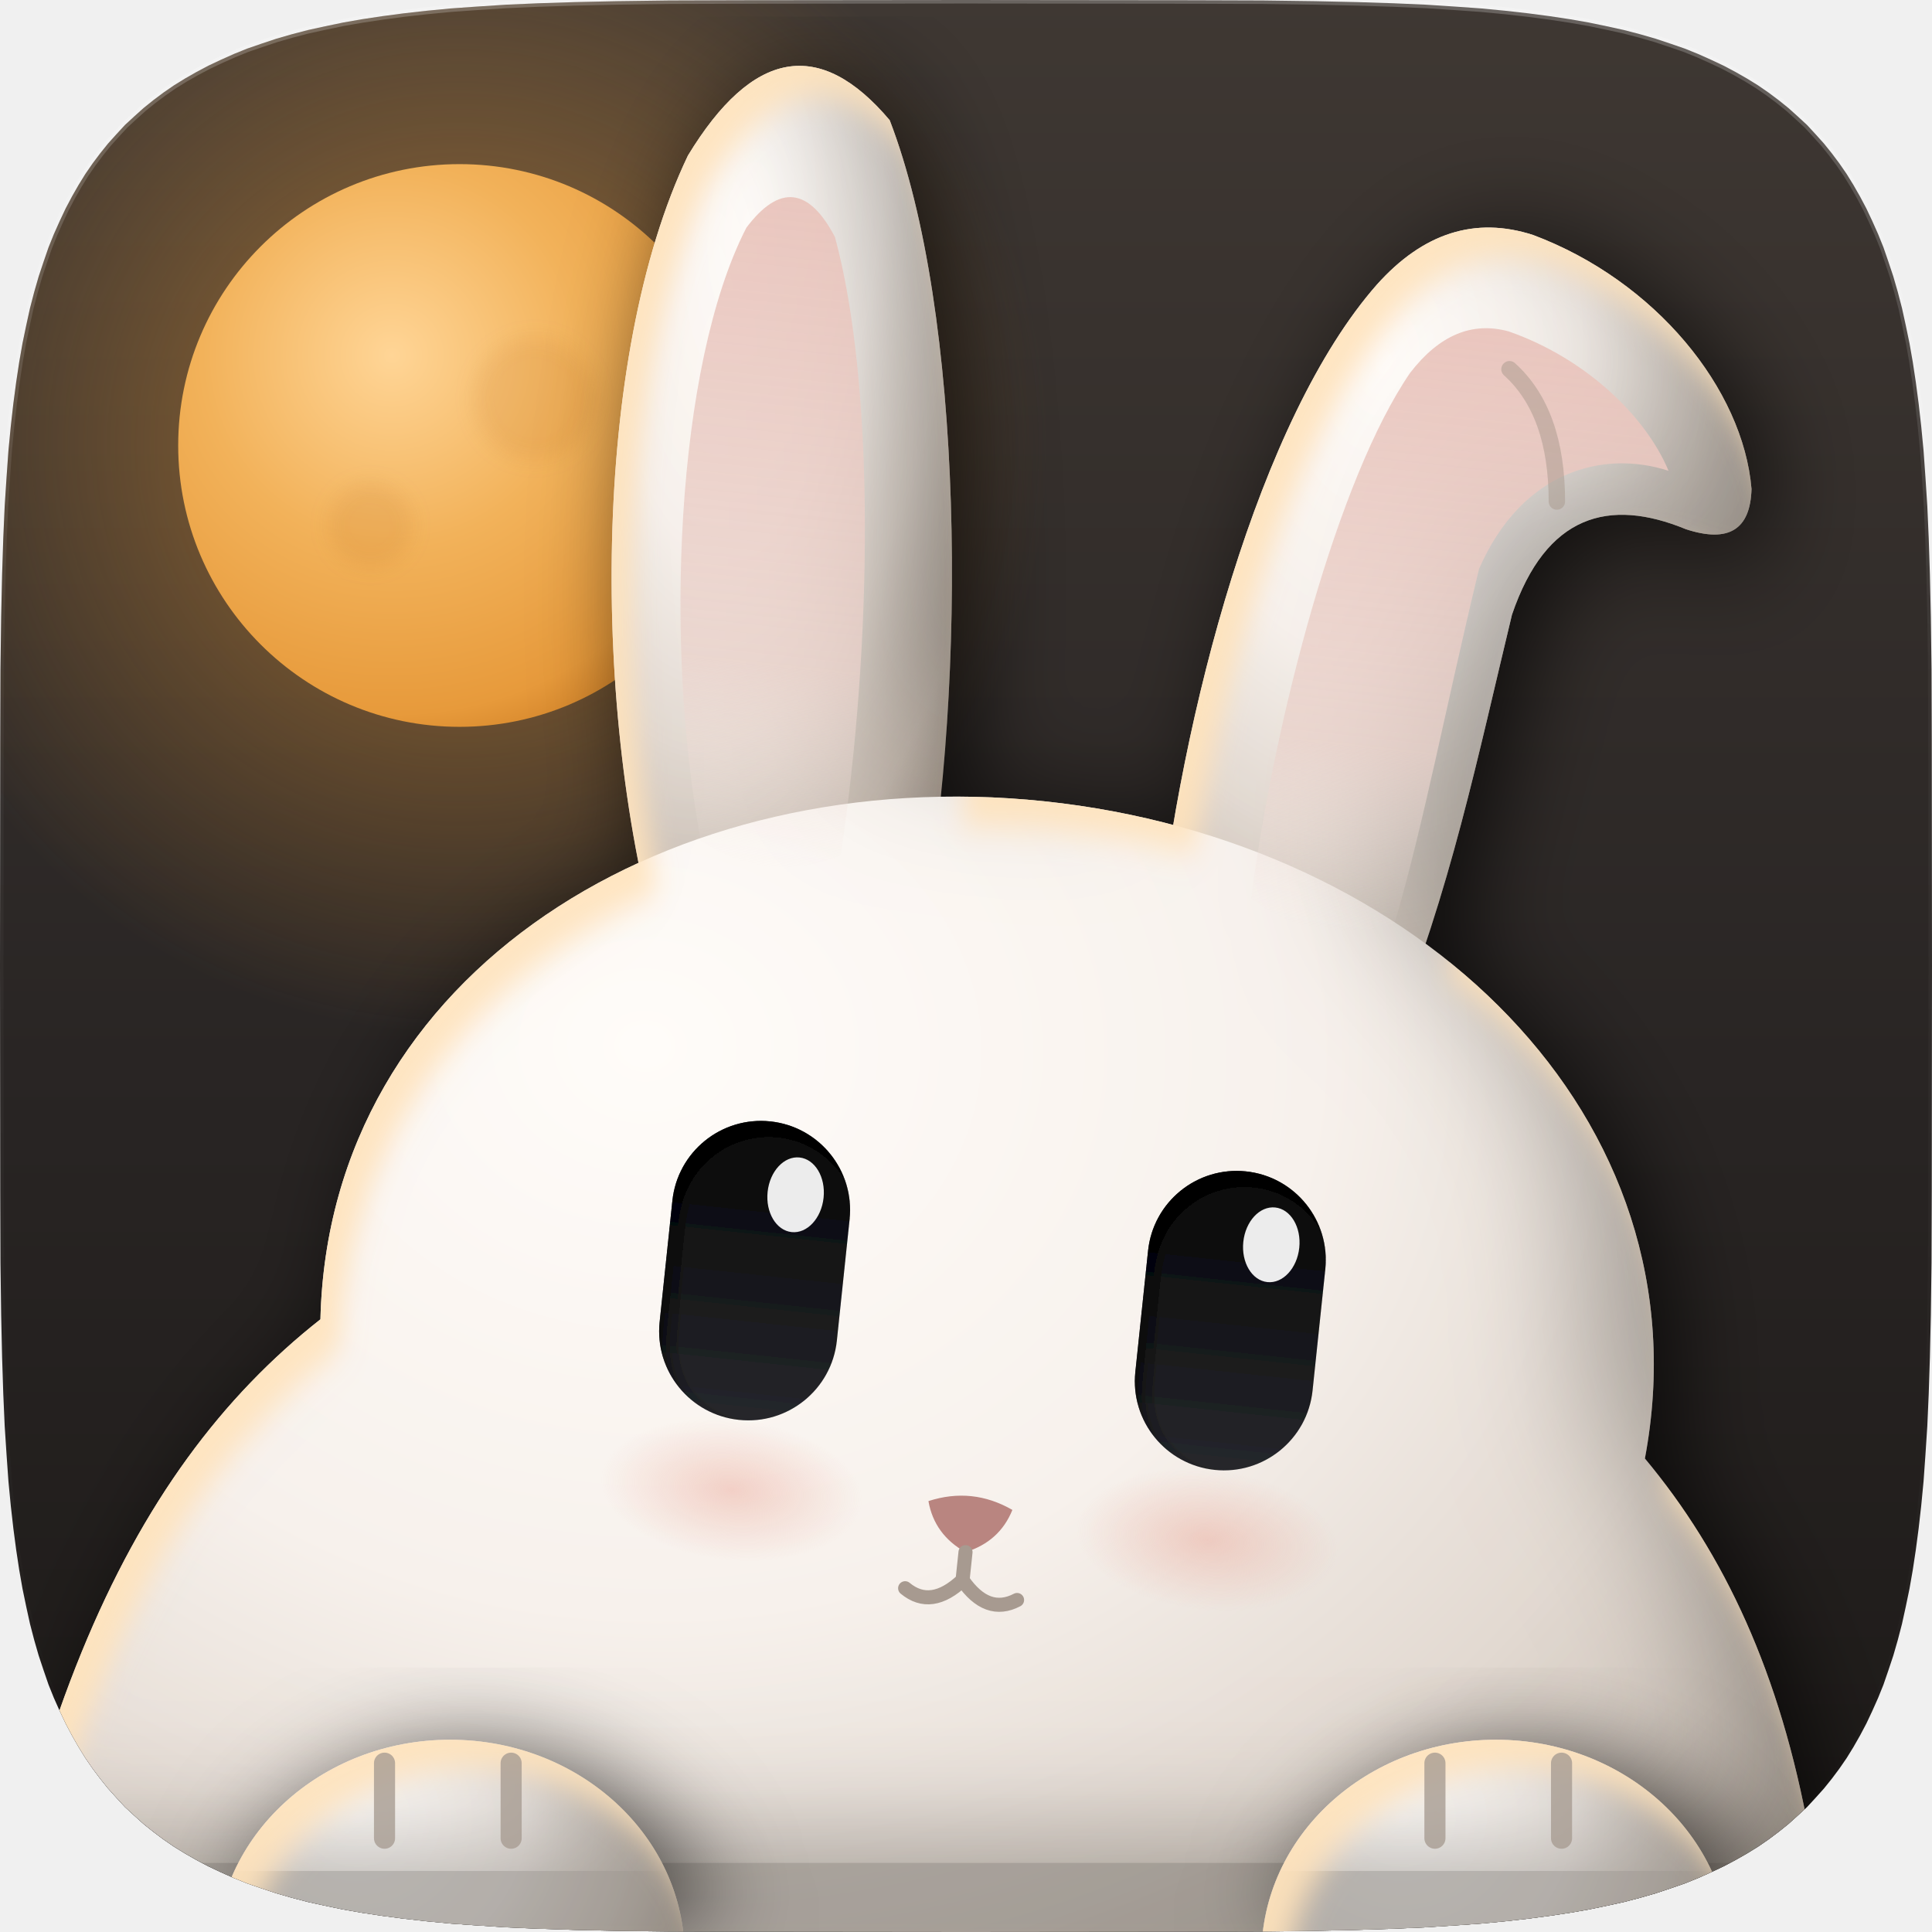
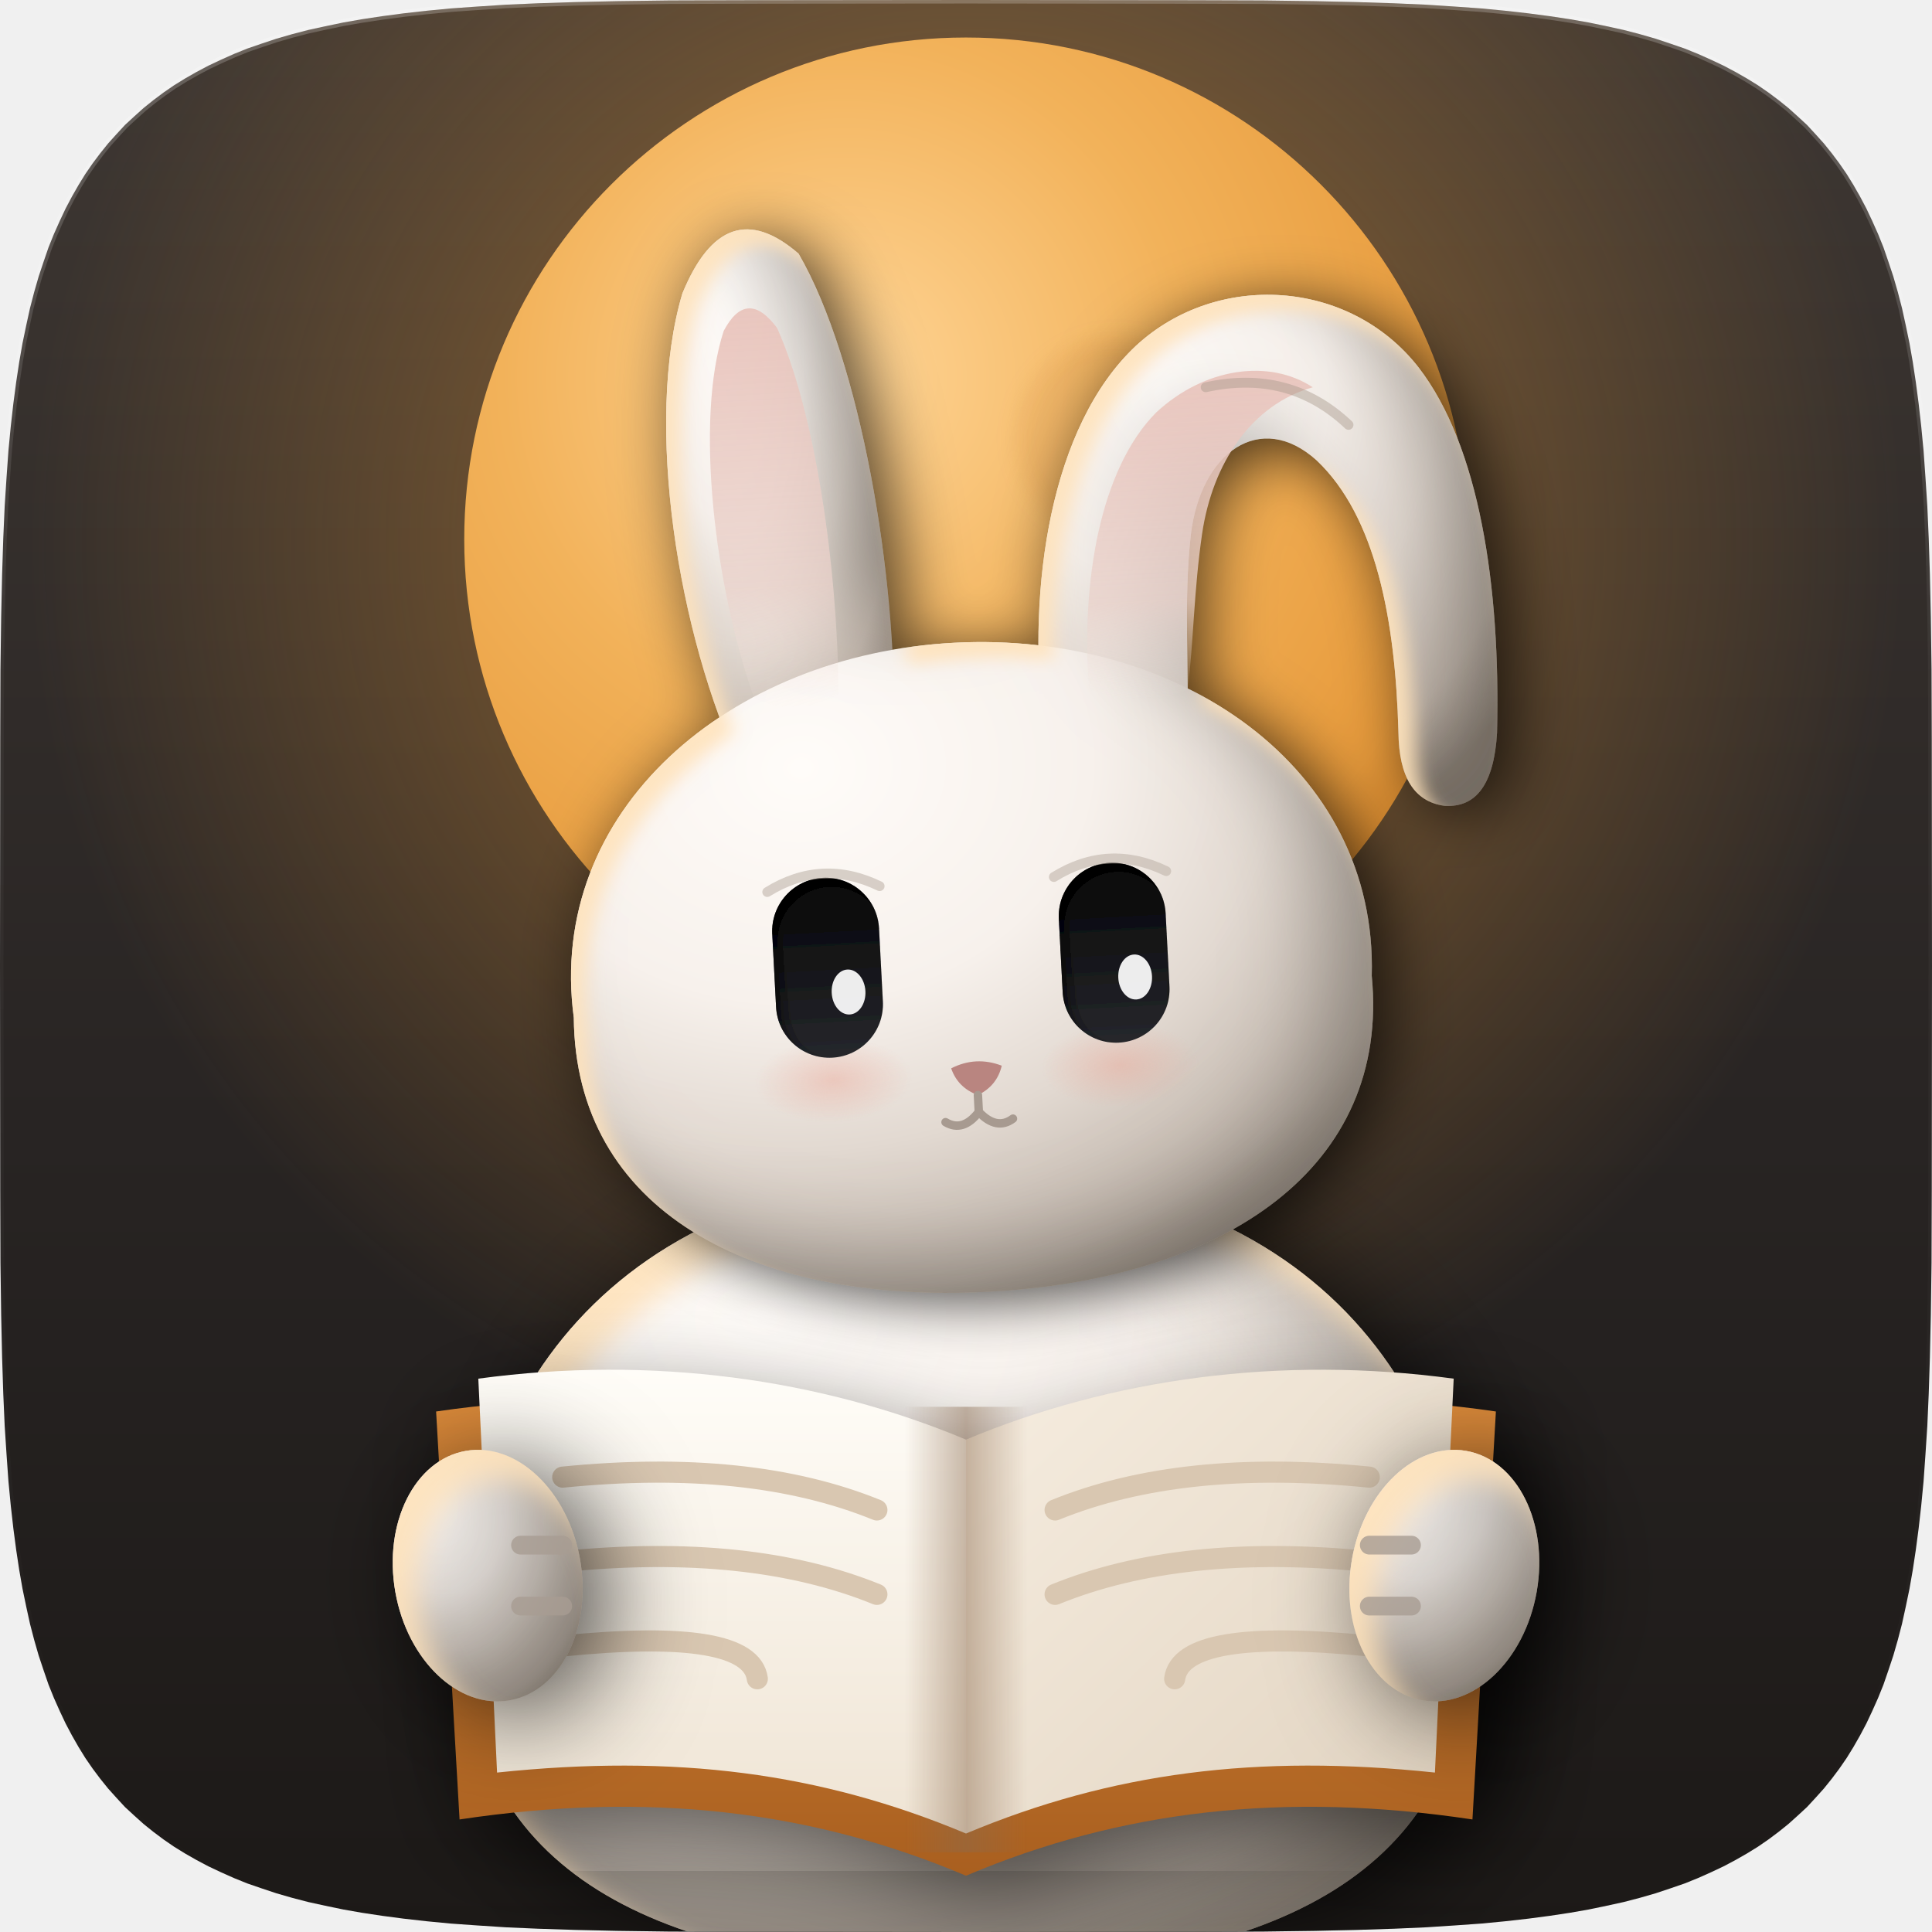
<svg xmlns="http://www.w3.org/2000/svg" width="1024" height="1024" viewBox="100 100 824 824">
  <defs>
    <path id="squircle" d="M924.0 512.0 L923.9 608.0 L923.8 638.6 L923.5 660.9 L923.1 679.0 L922.6 694.5 L922.0 708.2 L921.2 720.5 L920.4 731.8 L919.4 742.2 L918.3 751.9 L917.1 761.0 L915.8 769.6 L914.4 777.6 L912.8 785.3 L911.2 792.6 L909.4 799.5 L907.5 806.1 L905.4 812.4 L903.3 818.5 L901.0 824.2 L898.5 829.8 L896.0 835.1 L893.3 840.2 L890.5 845.1 L887.6 849.8 L884.5 854.3 L881.2 858.7 L877.9 862.8 L874.3 866.8 L870.7 870.7 L866.8 874.3 L862.8 877.9 L858.7 881.2 L854.3 884.5 L849.8 887.6 L845.1 890.5 L840.2 893.3 L835.1 896.0 L829.8 898.5 L824.2 901.0 L818.5 903.3 L812.4 905.4 L806.1 907.5 L799.5 909.4 L792.6 911.2 L785.3 912.8 L777.6 914.4 L769.6 915.8 L761.0 917.1 L751.9 918.3 L742.2 919.4 L731.8 920.4 L720.5 921.2 L708.2 922.0 L694.5 922.6 L679.0 923.1 L660.9 923.5 L638.6 923.8 L608.0 923.9 L512.0 924.0 L416.0 923.9 L385.4 923.8 L363.1 923.5 L345.0 923.1 L329.5 922.6 L315.8 922.0 L303.5 921.2 L292.2 920.4 L281.8 919.4 L272.1 918.3 L263.0 917.1 L254.4 915.8 L246.4 914.4 L238.7 912.8 L231.4 911.2 L224.5 909.4 L217.9 907.5 L211.6 905.4 L205.5 903.3 L199.8 901.0 L194.2 898.5 L188.9 896.0 L183.8 893.3 L178.9 890.5 L174.2 887.6 L169.7 884.5 L165.3 881.2 L161.2 877.9 L157.2 874.3 L153.3 870.7 L149.7 866.8 L146.1 862.8 L142.8 858.7 L139.5 854.3 L136.4 849.8 L133.5 845.1 L130.7 840.2 L128.0 835.1 L125.5 829.8 L123.0 824.2 L120.7 818.5 L118.6 812.4 L116.5 806.1 L114.6 799.5 L112.8 792.6 L111.2 785.3 L109.6 777.6 L108.2 769.6 L106.9 761.0 L105.7 751.9 L104.6 742.2 L103.6 731.8 L102.8 720.5 L102.0 708.2 L101.4 694.5 L100.9 679.0 L100.5 660.9 L100.2 638.6 L100.1 608.0 L100.0 512.0 L100.1 416.0 L100.2 385.4 L100.5 363.1 L100.9 345.0 L101.4 329.5 L102.0 315.8 L102.8 303.5 L103.6 292.2 L104.6 281.8 L105.7 272.1 L106.9 263.0 L108.2 254.4 L109.6 246.4 L111.2 238.7 L112.8 231.4 L114.6 224.5 L116.5 217.9 L118.6 211.6 L120.7 205.5 L123.0 199.8 L125.5 194.2 L128.0 188.9 L130.7 183.8 L133.5 178.9 L136.4 174.2 L139.5 169.7 L142.8 165.3 L146.1 161.2 L149.7 157.2 L153.3 153.3 L157.2 149.7 L161.2 146.1 L165.3 142.8 L169.7 139.5 L174.2 136.4 L178.9 133.5 L183.8 130.7 L188.9 128.0 L194.2 125.5 L199.8 123.0 L205.5 120.7 L211.6 118.6 L217.9 116.5 L224.5 114.6 L231.4 112.8 L238.7 111.2 L246.4 109.6 L254.4 108.2 L263.0 106.9 L272.1 105.7 L281.8 104.6 L292.2 103.6 L303.5 102.8 L315.8 102.0 L329.5 101.4 L345.0 100.9 L363.1 100.5 L385.4 100.2 L416.0 100.1 L512.0 100.0 L608.0 100.1 L638.6 100.2 L660.9 100.5 L679.0 100.9 L694.5 101.4 L708.2 102.0 L720.5 102.8 L731.8 103.6 L742.2 104.6 L751.9 105.7 L761.0 106.9 L769.6 108.2 L777.6 109.6 L785.3 111.2 L792.6 112.8 L799.5 114.6 L806.1 116.5 L812.4 118.6 L818.5 120.7 L824.2 123.0 L829.8 125.5 L835.1 128.0 L840.2 130.7 L845.1 133.5 L849.8 136.4 L854.3 139.5 L858.7 142.8 L862.8 146.1 L866.8 149.7 L870.7 153.3 L874.3 157.2 L877.9 161.2 L881.2 165.3 L884.5 169.7 L887.6 174.2 L890.5 178.9 L893.3 183.8 L896.0 188.9 L898.5 194.2 L901.0 199.8 L903.3 205.5 L905.4 211.6 L907.5 217.9 L909.4 224.5 L911.2 231.4 L912.8 238.7 L914.4 246.4 L915.8 254.4 L917.1 263.0 L918.3 272.1 L919.4 281.8 L920.4 292.2 L921.2 303.5 L922.0 315.8 L922.6 329.5 L923.1 345.0 L923.5 363.1 L923.8 385.4 L923.9 416.0 Z" />
    <clipPath id="clip">
      <use href="#squircle" />
    </clipPath>
    <linearGradient id="bg" x1="0" y1="0" x2="0" y2="1">
      <stop offset="0" stop-color="#3f3833" />
      <stop offset="0.55" stop-color="#292524" />
      <stop offset="1" stop-color="#1c1917" />
    </linearGradient>
    <linearGradient id="rim" x1="0" y1="0" x2="0" y2="1">
      <stop offset="0" stop-color="#fff" stop-opacity="0.22" />
      <stop offset="0.35" stop-color="#fff" stop-opacity="0.04" />
      <stop offset="1" stop-color="#fff" stop-opacity="0" />
    </linearGradient>
    <radialGradient id="body" cx="0.30" cy="0.18" r="0.95">
      <stop offset="0" stop-color="#fffcf9" />
      <stop offset="0.38" stop-color="#f7f1ec" />
      <stop offset="0.62" stop-color="#e2d9d1" />
      <stop offset="0.86" stop-color="#bfb4aa" />
      <stop offset="1" stop-color="#958a80" />
    </radialGradient>
    <linearGradient id="eye" x1="0" y1="0" x2="0" y2="1">
      <stop offset="0" stop-color="#050506" />
      <stop offset="1" stop-color="#26272c" />
    </linearGradient>
    <filter id="sculpt" x="-20%" y="-20%" width="140%" height="140%">
      <feGaussianBlur in="SourceAlpha" stdDeviation="30" result="b1" />
      <feOffset in="b1" dx="-34" dy="-26" result="o1" />
      <feComposite in="SourceAlpha" in2="o1" operator="out" result="edge1" />
      <feFlood flood-color="#463d36" flood-opacity="0.55" />
      <feComposite in2="edge1" operator="in" result="shade" />
      <feGaussianBlur in="SourceAlpha" stdDeviation="6" result="b2" />
      <feOffset in="b2" dx="10" dy="12" result="o2" />
      <feComposite in="SourceAlpha" in2="o2" operator="out" result="edge2" />
      <feFlood flood-color="#ffe3bd" flood-opacity="0.9" />
      <feComposite in2="edge2" operator="in" result="shine" />
      <feMerge>
        <feMergeNode in="SourceGraphic" />
        <feMergeNode in="shade" />
        <feMergeNode in="shine" />
      </feMerge>
    </filter>
    <filter id="cast" x="-20%" y="-20%" width="140%" height="140%">
      <feGaussianBlur in="SourceAlpha" stdDeviation="22" />
      <feOffset dx="10" dy="6" />
      <feComponentTransfer>
        <feFuncA type="linear" slope="0.7" />
      </feComponentTransfer>
    </filter>
    <filter id="eyeInset" x="-30%" y="-30%" width="160%" height="160%">
      <feGaussianBlur in="SourceAlpha" stdDeviation="5" result="b" />
      <feOffset in="b" dx="4" dy="7" result="o" />
      <feComposite in="SourceAlpha" in2="o" operator="out" result="e" />
      <feFlood flood-color="#000" flood-opacity="0.9" />
      <feComposite in2="e" operator="in" result="s" />
      <feMerge>
        <feMergeNode in="SourceGraphic" />
        <feMergeNode in="s" />
      </feMerge>
    </filter>
    <filter id="soft" x="-30%" y="-30%" width="160%" height="160%">
      <feGaussianBlur stdDeviation="14" />
    </filter>
+     <filter id="cast2" x="-80%" y="-80%" width="260%" height="260%">
+       <feGaussianBlur in="SourceAlpha" stdDeviation="22" />
+       <feOffset dx="10" dy="6" />
+       <feComponentTransfer>
+         <feFuncA type="linear" slope="0.7" />
+       </feComponentTransfer>
+     </filter>
    <linearGradient id="earPink" x1="0" y1="0" x2="0" y2="1">
      <stop offset="0" stop-color="#e9c4bc" stop-opacity="0.95" />
      <stop offset="0.7" stop-color="#ead2cb" stop-opacity="0.75" />
      <stop offset="1" stop-color="#f3e6e0" stop-opacity="0" />
    </linearGradient>
    <radialGradient id="moon" cx="0.38" cy="0.34" r="0.75">
      <stop offset="0" stop-color="#ffd596" />
      <stop offset="0.45" stop-color="#f2b25a" />
      <stop offset="0.85" stop-color="#e79a3b" />
      <stop offset="1" stop-color="#cf7f25" />
    </radialGradient>
    <radialGradient id="glow" cx="0.5" cy="0.5" r="0.5">
      <stop offset="0.45" stop-color="#e79a3b" stop-opacity="0.32" />
      <stop offset="1" stop-color="#e79a3b" stop-opacity="0" />
    </radialGradient>
    <filter id="crater" x="-50%" y="-50%" width="200%" height="200%">
      <feGaussianBlur stdDeviation="4" />
    </filter>
    <radialGradient id="blush" cx="0.5" cy="0.5" r="0.5">
      <stop offset="0" stop-color="#eaa595" stop-opacity="0.45" />
      <stop offset="1" stop-color="#eaa595" stop-opacity="0" />
    </radialGradient>
+     <linearGradient id="page" x1="0" y1="0" x2="0" y2="1">
+       <stop offset="0" stop-color="#fffdf8" />
+       <stop offset="1" stop-color="#efe4d4" />
+     </linearGradient>
+     <linearGradient id="pageR" x1="0" y1="0" x2="1" y2="1">
+       <stop offset="0" stop-color="#f6ede0" />
+       <stop offset="1" stop-color="#e2d4c1" />
+     </linearGradient>
+     <linearGradient id="cover" x1="0" y1="0" x2="0" y2="1">
+       <stop offset="0" stop-color="#d9893a" />
+       <stop offset="1" stop-color="#a95f1f" />
+     </linearGradient>
+     <linearGradient id="spine" x1="0" y1="0" x2="1" y2="0">
+       <stop offset="0" stop-color="#8a6a4e" stop-opacity="0" />
+       <stop offset="0.5" stop-color="#8a6a4e" stop-opacity="0.45" />
+       <stop offset="1" stop-color="#8a6a4e" stop-opacity="0" />
+     </linearGradient>
+     <radialGradient id="cardGlow" cx="0.5" cy="0.5" r="0.5">
+       <stop offset="0.35" stop-color="#ffc56e" stop-opacity="0.55" />
+       <stop offset="1" stop-color="#e79a3b" stop-opacity="0" />
+     </radialGradient>
+     <linearGradient id="card" x1="0" y1="0" x2="0.4" y2="1">
+       <stop offset="0" stop-color="#fffaf0" />
+       <stop offset="1" stop-color="#fbe7c6" />
+     </linearGradient>
+     <radialGradient id="star" cx="0.4" cy="0.35" r="0.7">
+       <stop offset="0" stop-color="#ffd18a" />
+       <stop offset="0.6" stop-color="#e79a3b" />
+       <stop offset="1" stop-color="#cf7f25" />
+     </radialGradient>
  </defs>
  <use href="#squircle" fill="url(#bg)" />
  <g clip-path="url(#clip)">
-     <circle cx="296" cy="290" r="252" fill="url(#glow)" />
-     <circle cx="296" cy="290" r="120" fill="url(#moon)" />
+     <circle cx="512" cy="330" r="407" fill="url(#glow)" />
+     <circle cx="512" cy="330" r="214" fill="url(#moon)" />
    <g fill="#b8691c" opacity="0.13" filter="url(#crater)">
-       <circle cx="328" cy="270" r="26" />
-       <circle cx="258" cy="324" r="18" />
-     </g>
-     <g transform="rotate(6 512 760)">
-       <g fill="#000" filter="url(#cast)">
+       <circle cx="576" cy="287" r="43" />
+       <circle cx="439" cy="394" r="30" />
+       <circle cx="533" cy="437" r="21" />
+     </g>
+     <g fill="#000" filter="url(#cast2)">
+       <path d="M 512 600 C 664 600 730 700 726 806 C 722 900 640 940 512 940 C 384 940 302 900 298 806 C 294 700 360 600 512 600 Z" />
+     </g>
+     <g filter="url(#sculpt)">
+       <g fill="url(#body)">
+         <path d="M 512 600 C 664 600 730 700 726 806 C 722 900 640 940 512 940 C 384 940 302 900 298 806 C 294 700 360 600 512 600 Z" />
+       </g>
+     </g>
+     <g transform="translate(512 470) rotate(-3) scale(0.6) translate(-512 -600)">
+       <g fill="#000" filter="url(#cast2)">
        <path d="M 356 522 C 316 424 300 272 332 182 Q 366 110 416 158 C 456 236 474 392 466 498 Z" />
-         <path d="M 566 496 C 566 396 586 268 630 206 Q 656 170 694 178 C 748 192 790 234 798 276 Q 800 302 772 296 C 738 286 712 296 702 340 C 694 400 688 462 670 522 Z" />
-         <path d="M 112 1110 C 112 884 152 766 228 692 C 216 544 352 440 512 440 C 672 440 808 544 796 692 C 872 766 912 884 912 1110 Z" />
+         <path d="M 572 500 C 566 404 588 290 652 236 C 712 186 806 196 852 262 C 892 320 902 420 894 524 Q 888 578 854 574 Q 822 568 824 520 C 826 440 816 366 776 324 C 738 286 694 314 684 372 C 676 420 678 470 674 512 Z" />
+         <path d="M 228 692 C 216 544 352 440 512 440 C 672 440 808 544 796 692 C 802 828 682 902 512 902 C 342 902 222 828 228 692 Z" />
      </g>
      <g filter="url(#sculpt)">
        <g fill="url(#body)">
          <path d="M 356 522 C 316 424 300 272 332 182 Q 366 110 416 158 C 456 236 474 392 466 498 Z" />
-           <path d="M 566 496 C 566 396 586 268 630 206 Q 656 170 694 178 C 748 192 790 234 798 276 Q 800 302 772 296 C 738 286 712 296 702 340 C 694 400 688 462 670 522 Z" />
-           <path d="M 112 1110 C 112 884 152 766 228 692 C 216 544 352 440 512 440 C 672 440 808 544 796 692 C 872 766 912 884 912 1110 Z" />
+           <path d="M 572 500 C 566 404 588 290 652 236 C 712 186 806 196 852 262 C 892 320 902 420 894 524 Q 888 578 854 574 Q 822 568 824 520 C 826 440 816 366 776 324 C 738 286 694 314 684 372 C 676 420 678 470 674 512 Z" />
+           <path d="M 228 692 C 216 544 352 440 512 440 C 672 440 808 544 796 692 C 802 828 682 902 512 902 C 342 902 222 828 228 692 Z" />
        </g>
      </g>
      <path d="M 368 472 C 344 392 336 272 360 210 Q 378 180 398 210 C 422 272 432 382 428 472 Q 398 488 368 472 Z" fill="url(#earPink)" />
-       <path d="M 604 472 C 606 394 622 290 648 242 Q 664 216 688 220 C 722 228 750 250 762 272 C 734 266 700 278 686 322 C 678 382 674 432 666 476 Q 634 490 604 472 Z" fill="url(#earPink)" />
-       <path d="M 690 236 Q 712 252 716 290" stroke="#a8988c" stroke-width="7" stroke-linecap="round" fill="none" opacity="0.5" />
+       <path d="M 606 478 C 604 402 622 322 664 284 C 700 254 746 250 776 272 C 732 282 702 322 692 372 C 684 412 682 448 676 482 Q 640 494 606 478 Z" fill="url(#earPink)" />
+       <path d="M 700 268 Q 760 258 800 300" stroke="#a8988c" stroke-width="7" stroke-linecap="round" fill="none" opacity="0.45" />
      <ellipse cx="410" cy="746" rx="56" ry="30" fill="url(#blush)" />
      <ellipse cx="614" cy="746" rx="56" ry="30" fill="url(#blush)" />
      <g filter="url(#eyeInset)">
-         <rect x="372" y="588" width="76" height="128" rx="38" fill="url(#eye)" />
-         <rect x="576" y="588" width="76" height="128" rx="38" fill="url(#eye)" />
-       </g>
-       <ellipse cx="424" cy="618" rx="12" ry="16" fill="#fff" opacity="0.92" />
-       <ellipse cx="628" cy="618" rx="12" ry="16" fill="#fff" opacity="0.92" />
+         <rect x="372" y="602" width="76" height="128" rx="38" fill="url(#eye)" />
+         <rect x="576" y="602" width="76" height="128" rx="38" fill="url(#eye)" />
+       </g>
+       <ellipse cx="424" cy="684" rx="12" ry="16" fill="#fff" opacity="0.92" />
+       <ellipse cx="628" cy="684" rx="12" ry="16" fill="#fff" opacity="0.92" />
+       <path d="M 370 610 Q 410 588 450 610" stroke="#bfb4aa" stroke-width="7" stroke-linecap="round" fill="none" opacity="0.6" />
+       <path d="M 574 610 Q 614 588 654 610" stroke="#bfb4aa" stroke-width="7" stroke-linecap="round" fill="none" opacity="0.6" />
      <path d="M 494 742 Q 512 734 530 742 Q 526 756 512 762 Q 498 756 494 742 Z" fill="#b98580" />
      <path d="M 512 762 L 512 774 M 512 774 Q 500 788 488 780 M 512 774 Q 524 788 536 780" stroke="#a79a90" stroke-width="6" stroke-linecap="round" fill="none" />
    </g>
-     <g>
-       <g filter="url(#cast)">
-         <ellipse cx="292" cy="934" rx="100" ry="92" fill="#000" />
-         <ellipse cx="738" cy="934" rx="100" ry="92" fill="#000" />
-       </g>
-       <g filter="url(#sculpt)">
-         <ellipse cx="292" cy="934" rx="100" ry="92" fill="url(#body)" />
-         <ellipse cx="738" cy="934" rx="100" ry="92" fill="url(#body)" />
-       </g>
-       <g stroke="#a89c92" stroke-width="9" stroke-linecap="round" fill="none" opacity="0.8">
-         <path d="M 264 852 L 264 884" />
-         <path d="M 318 852 L 318 884" />
-         <path d="M 712 852 L 712 884" />
-         <path d="M 766 852 L 766 884" />
-       </g>
+     <path d="M 512 728 C 446 700 368 690 286 702 L 296 876 C 376 864 446 872 512 900 C 578 872 648 864 728 876 L 738 702 C 656 690 578 700 512 728 Z" fill="#000" filter="url(#cast2)" />
+     <path d="M 512 728 C 446 700 368 690 286 702 L 296 876 C 376 864 446 872 512 900 C 578 872 648 864 728 876 L 738 702 C 656 690 578 700 512 728 Z" fill="url(#cover)" />
+     <path d="M 512 714 C 450 688 378 678 304 688 L 312 856 C 388 848 450 856 512 882 Z" fill="url(#page)" />
+     <path d="M 512 714 C 574 688 646 678 720 688 L 712 856 C 636 848 574 856 512 882 Z" fill="url(#pageR)" />
+     <rect x="486" y="700" width="52" height="190" fill="url(#spine)" />
+     <g stroke="#d9c7b1" stroke-width="9" stroke-linecap="round" fill="none">
+       <path d="M 340 730 Q 420 722 474 744" />
+       <path d="M 550 744 Q 604 722 684 730" />
+       <path d="M 340 766 Q 420 758 474 780" />
+       <path d="M 550 780 Q 604 758 684 766" />
+       <path d="M 340 802 Q 420 794 423 816" />
+       <path d="M 601 816 Q 604 794 684 802" />
+     </g>
+     <g fill="#000" filter="url(#cast2)">
+       <ellipse cx="308" cy="772" rx="40" ry="54" transform="rotate(-10 308 772)" />
+       <ellipse cx="716" cy="772" rx="40" ry="54" transform="rotate(10 716 772)" />
+     </g>
+     <g filter="url(#sculpt)">
+       <g fill="url(#body)">
+         <ellipse cx="308" cy="772" rx="40" ry="54" transform="rotate(-10 308 772)" />
+         <ellipse cx="716" cy="772" rx="40" ry="54" transform="rotate(10 716 772)" />
+       </g>
+     </g>
+     <g stroke="#a89c92" stroke-width="8" stroke-linecap="round" opacity="0.8">
+       <path d="M 322 759 L 340 759" />
+       <path d="M 322 785 L 340 785" />
+       <path d="M 702 759 L 684 759" />
+       <path d="M 702 785 L 684 785" />
    </g>
  </g>
  <use href="#squircle" fill="none" stroke="url(#rim)" stroke-width="3" />
</svg>
